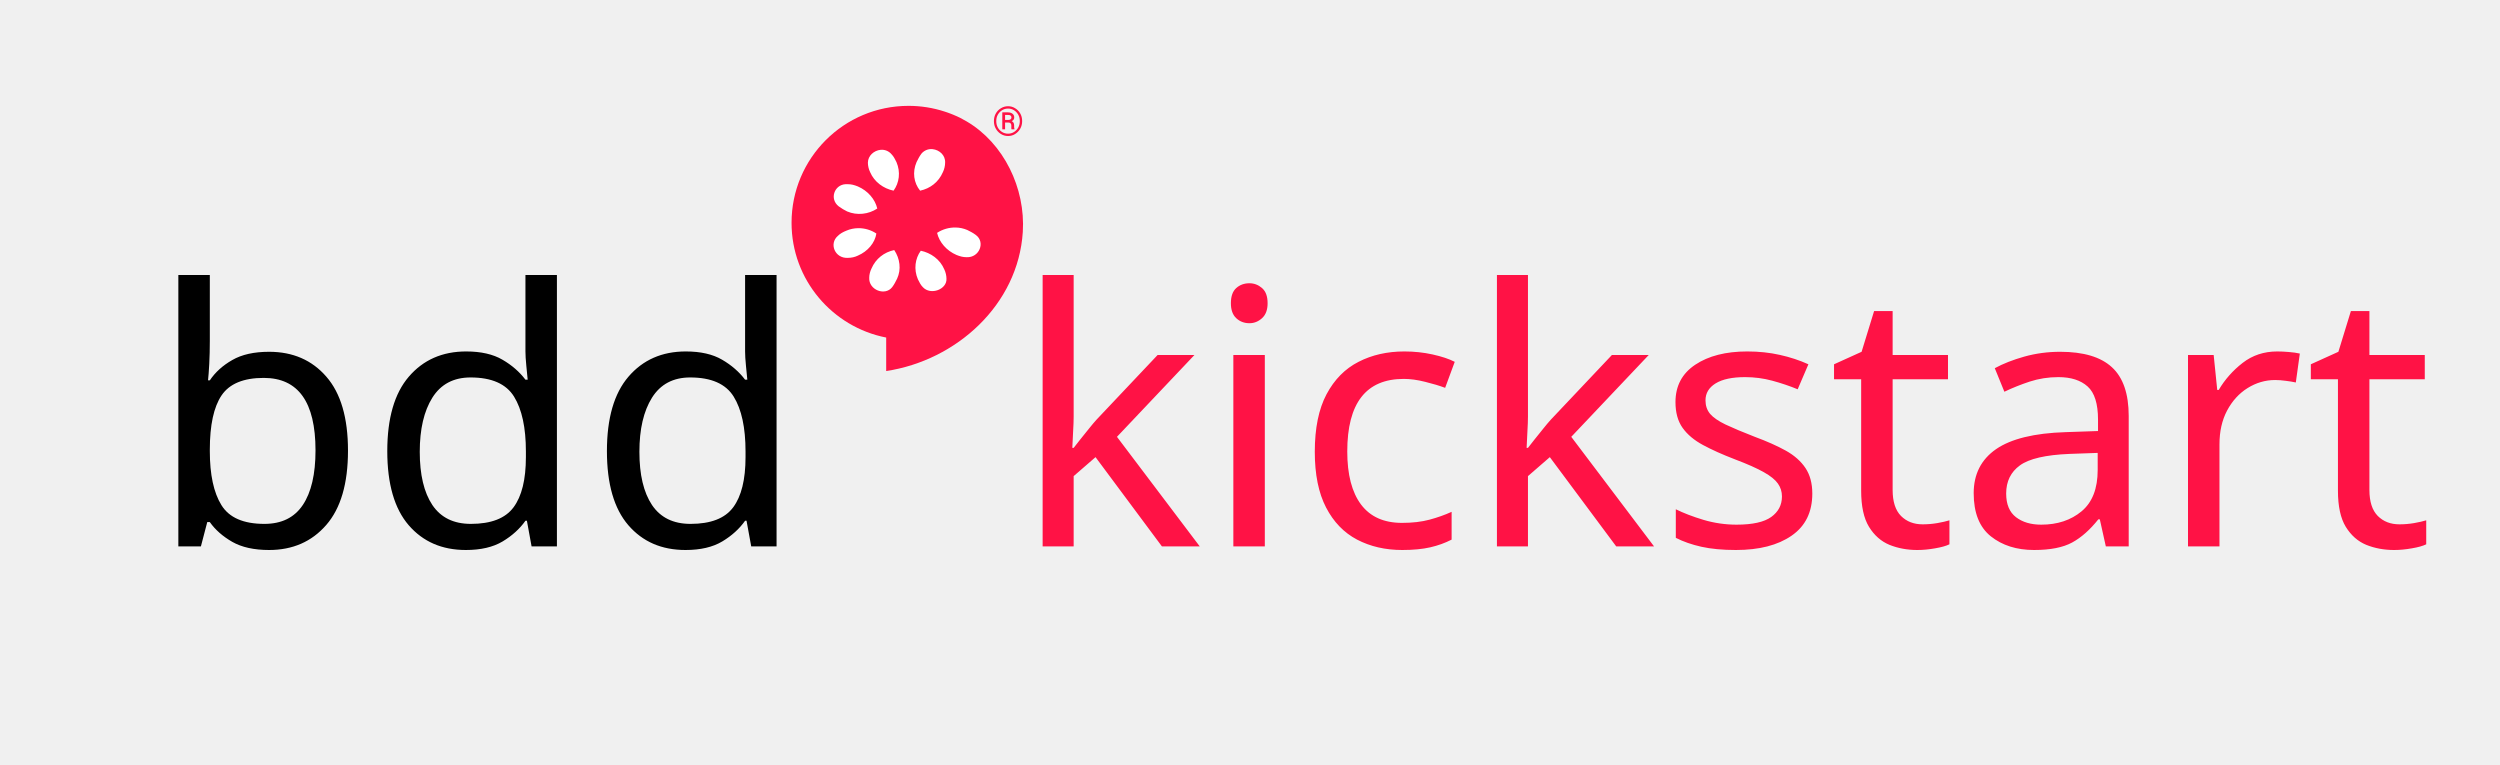
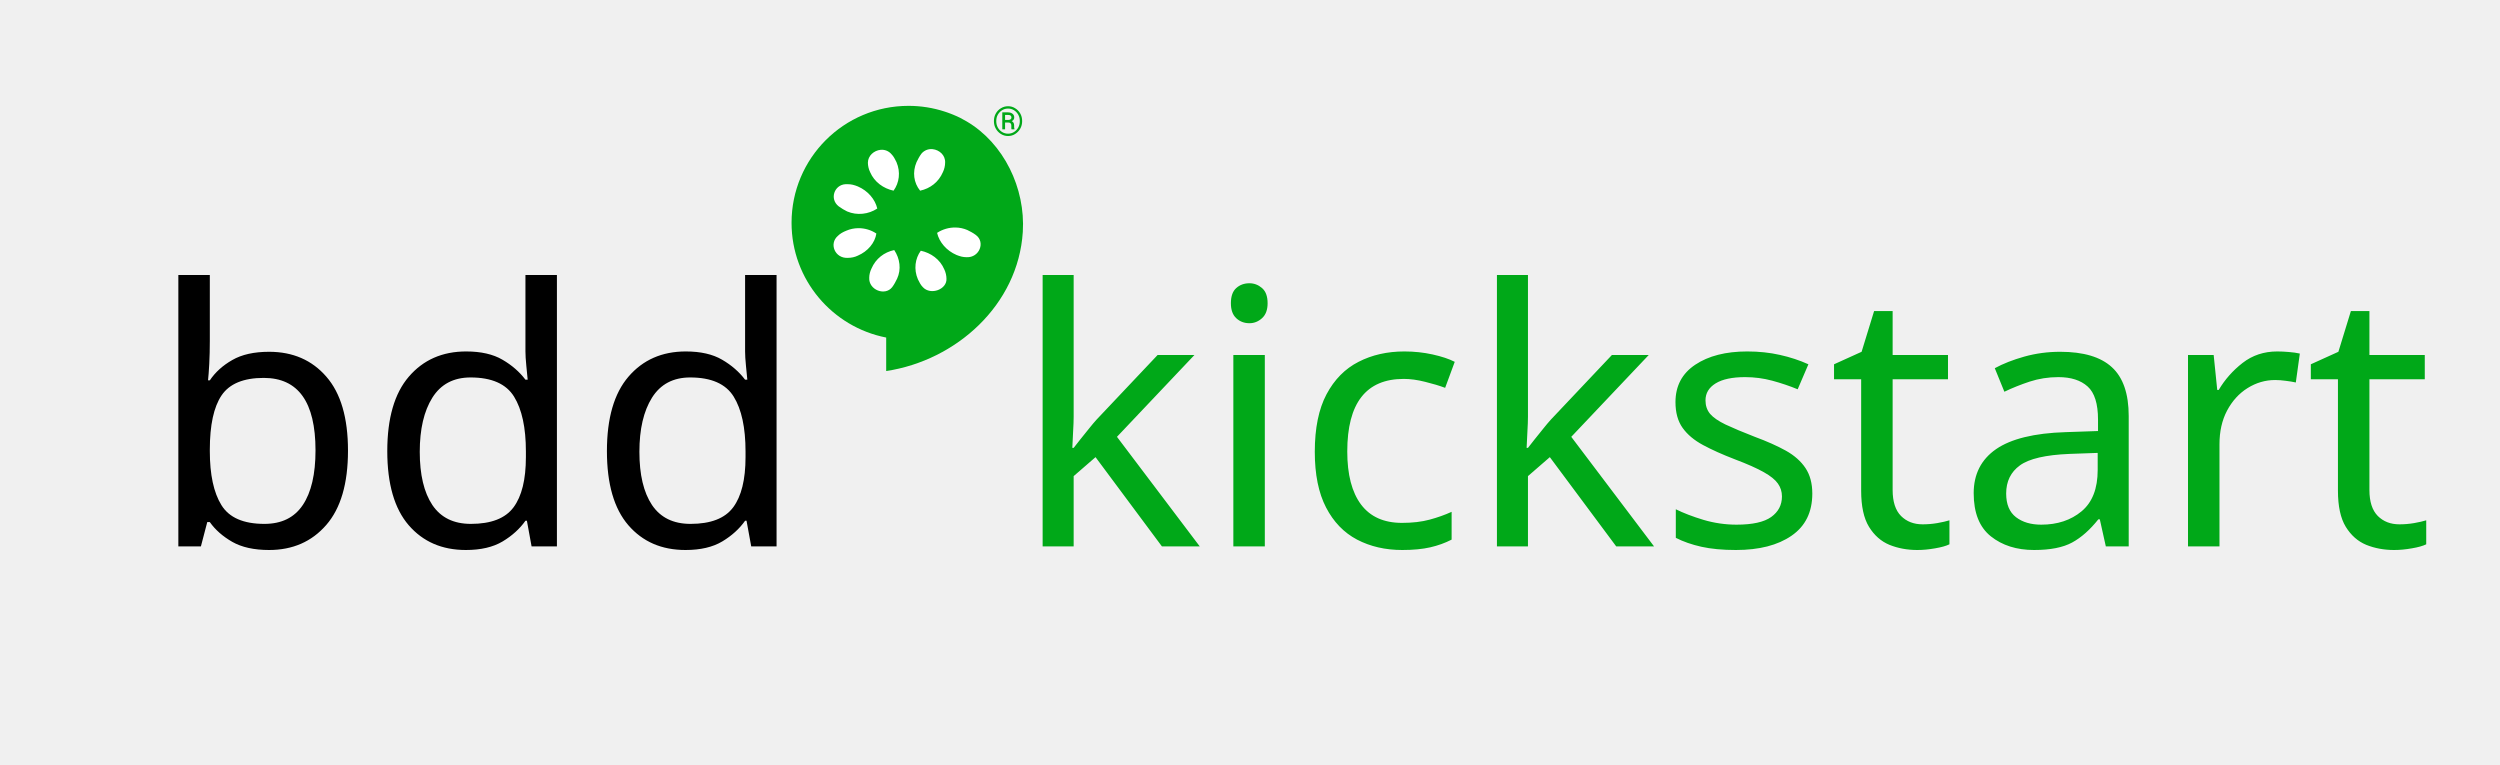
<svg xmlns="http://www.w3.org/2000/svg" width="350" height="107" viewBox="0 0 350 107">
  <g fill="none" fill-rule="evenodd">
    <path d="M0 0h161v104H0z" />
-     <path d="M127.192 14.82c-9.05 0-16.375 7.324-16.375 16.375 0 7.968 5.712 14.589 13.25 16.062v4.688c9.8-1.478 18.478-9.257 19.125-19.47.39-6.146-2.675-12.42-7.844-15.468a13.755 13.755 0 0 0-.906-.5c-.315-.155-.64-.306-.969-.437-.104-.044-.207-.084-.312-.125-.288-.107-.578-.226-.875-.313a16.246 16.246 0 0 0-5.094-.812z" fill="#FF1245" fill-rule="nonzero" />
+     <path d="M127.192 14.82c-9.05 0-16.375 7.324-16.375 16.375 0 7.968 5.712 14.589 13.25 16.062v4.688c9.8-1.478 18.478-9.257 19.125-19.47.39-6.146-2.675-12.42-7.844-15.468a13.755 13.755 0 0 0-.906-.5c-.315-.155-.64-.306-.969-.437-.104-.044-.207-.084-.312-.125-.288-.107-.578-.226-.875-.313a16.246 16.246 0 0 0-5.094-.812z" fill="#00A818" fill-rule="nonzero" />
    <path d="M130.567 20.882a1.787 1.787 0 0 0-1.562.625c-.3.4-.488.788-.688 1.188-.6 1.4-.4 2.9.5 4 1.4-.3 2.588-1.194 3.188-2.594.2-.4.312-.913.312-1.313.063-1.062-.816-1.81-1.75-1.906zm-7.281.094c-.913.087-1.781.812-1.781 1.812 0 .4.112.913.312 1.313.6 1.4 1.881 2.294 3.281 2.594.8-1.1 1.007-2.6.407-4-.2-.4-.388-.794-.688-1.094a1.757 1.757 0 0 0-1.531-.625zm-4.906 4.812c-1.577.081-2.282 2.063-.97 3.094.4.3.788.519 1.188.719 1.4.6 3.02.394 4.22-.406-.3-1.3-1.32-2.494-2.72-3.094-.5-.2-.906-.313-1.406-.313-.112-.012-.207-.005-.312 0zm15.406 6.063a4.574 4.574 0 0 0-2.594.75c.3 1.3 1.319 2.494 2.719 3.094.5.2.906.312 1.406.312 1.8.1 2.681-2.125 1.281-3.125-.4-.3-.787-.487-1.187-.687a4.32 4.32 0 0 0-1.625-.344zm-13.656.094c-.55.01-1.1.118-1.625.343-.5.2-.888.42-1.188.72-1.3 1.1-.425 3.193 1.375 3.093.5 0 1.006-.113 1.406-.313 1.4-.6 2.394-1.793 2.594-3.093a4.475 4.475 0 0 0-2.562-.75zm5.062 3.062c-1.4.3-2.587 1.194-3.187 2.594-.2.4-.313.881-.313 1.281-.1 1.7 2.219 2.613 3.219 1.313.3-.4.487-.788.687-1.188.6-1.3.394-2.8-.406-4zm3.719.094c-.8 1.1-1.006 2.6-.406 4 .2.4.387.794.687 1.094 1.1 1.2 3.413.312 3.313-1.188 0-.4-.113-.912-.313-1.312-.6-1.4-1.881-2.294-3.281-2.594z" fill="#FFF" fill-rule="nonzero" />
    <text fill="#000" font-family="InsigniaLTStd, Insignia LT Std" font-size="50">
      <tspan x="20.72" y="76.5">bdd</tspan>
    </text>
-     <text fill="#FF1245" font-family="InsigniaLTStd, Insignia LT Std" font-size="50">
+     <text fill="#00A818" font-family="InsigniaLTStd, Insignia LT Std" font-size="50">
      <tspan x="141.72" y="76.5">kickstart</tspan>
    </text>
-     <text fill="#FF1245" font-family="Roboto-Regular, Roboto" font-size="5.7">
+     <text fill="#00A818" font-family="Roboto-Regular, Roboto" font-size="5.7">
      <tspan x="138.9" y="18.98">®</tspan>
    </text>
  </g>
</svg>
